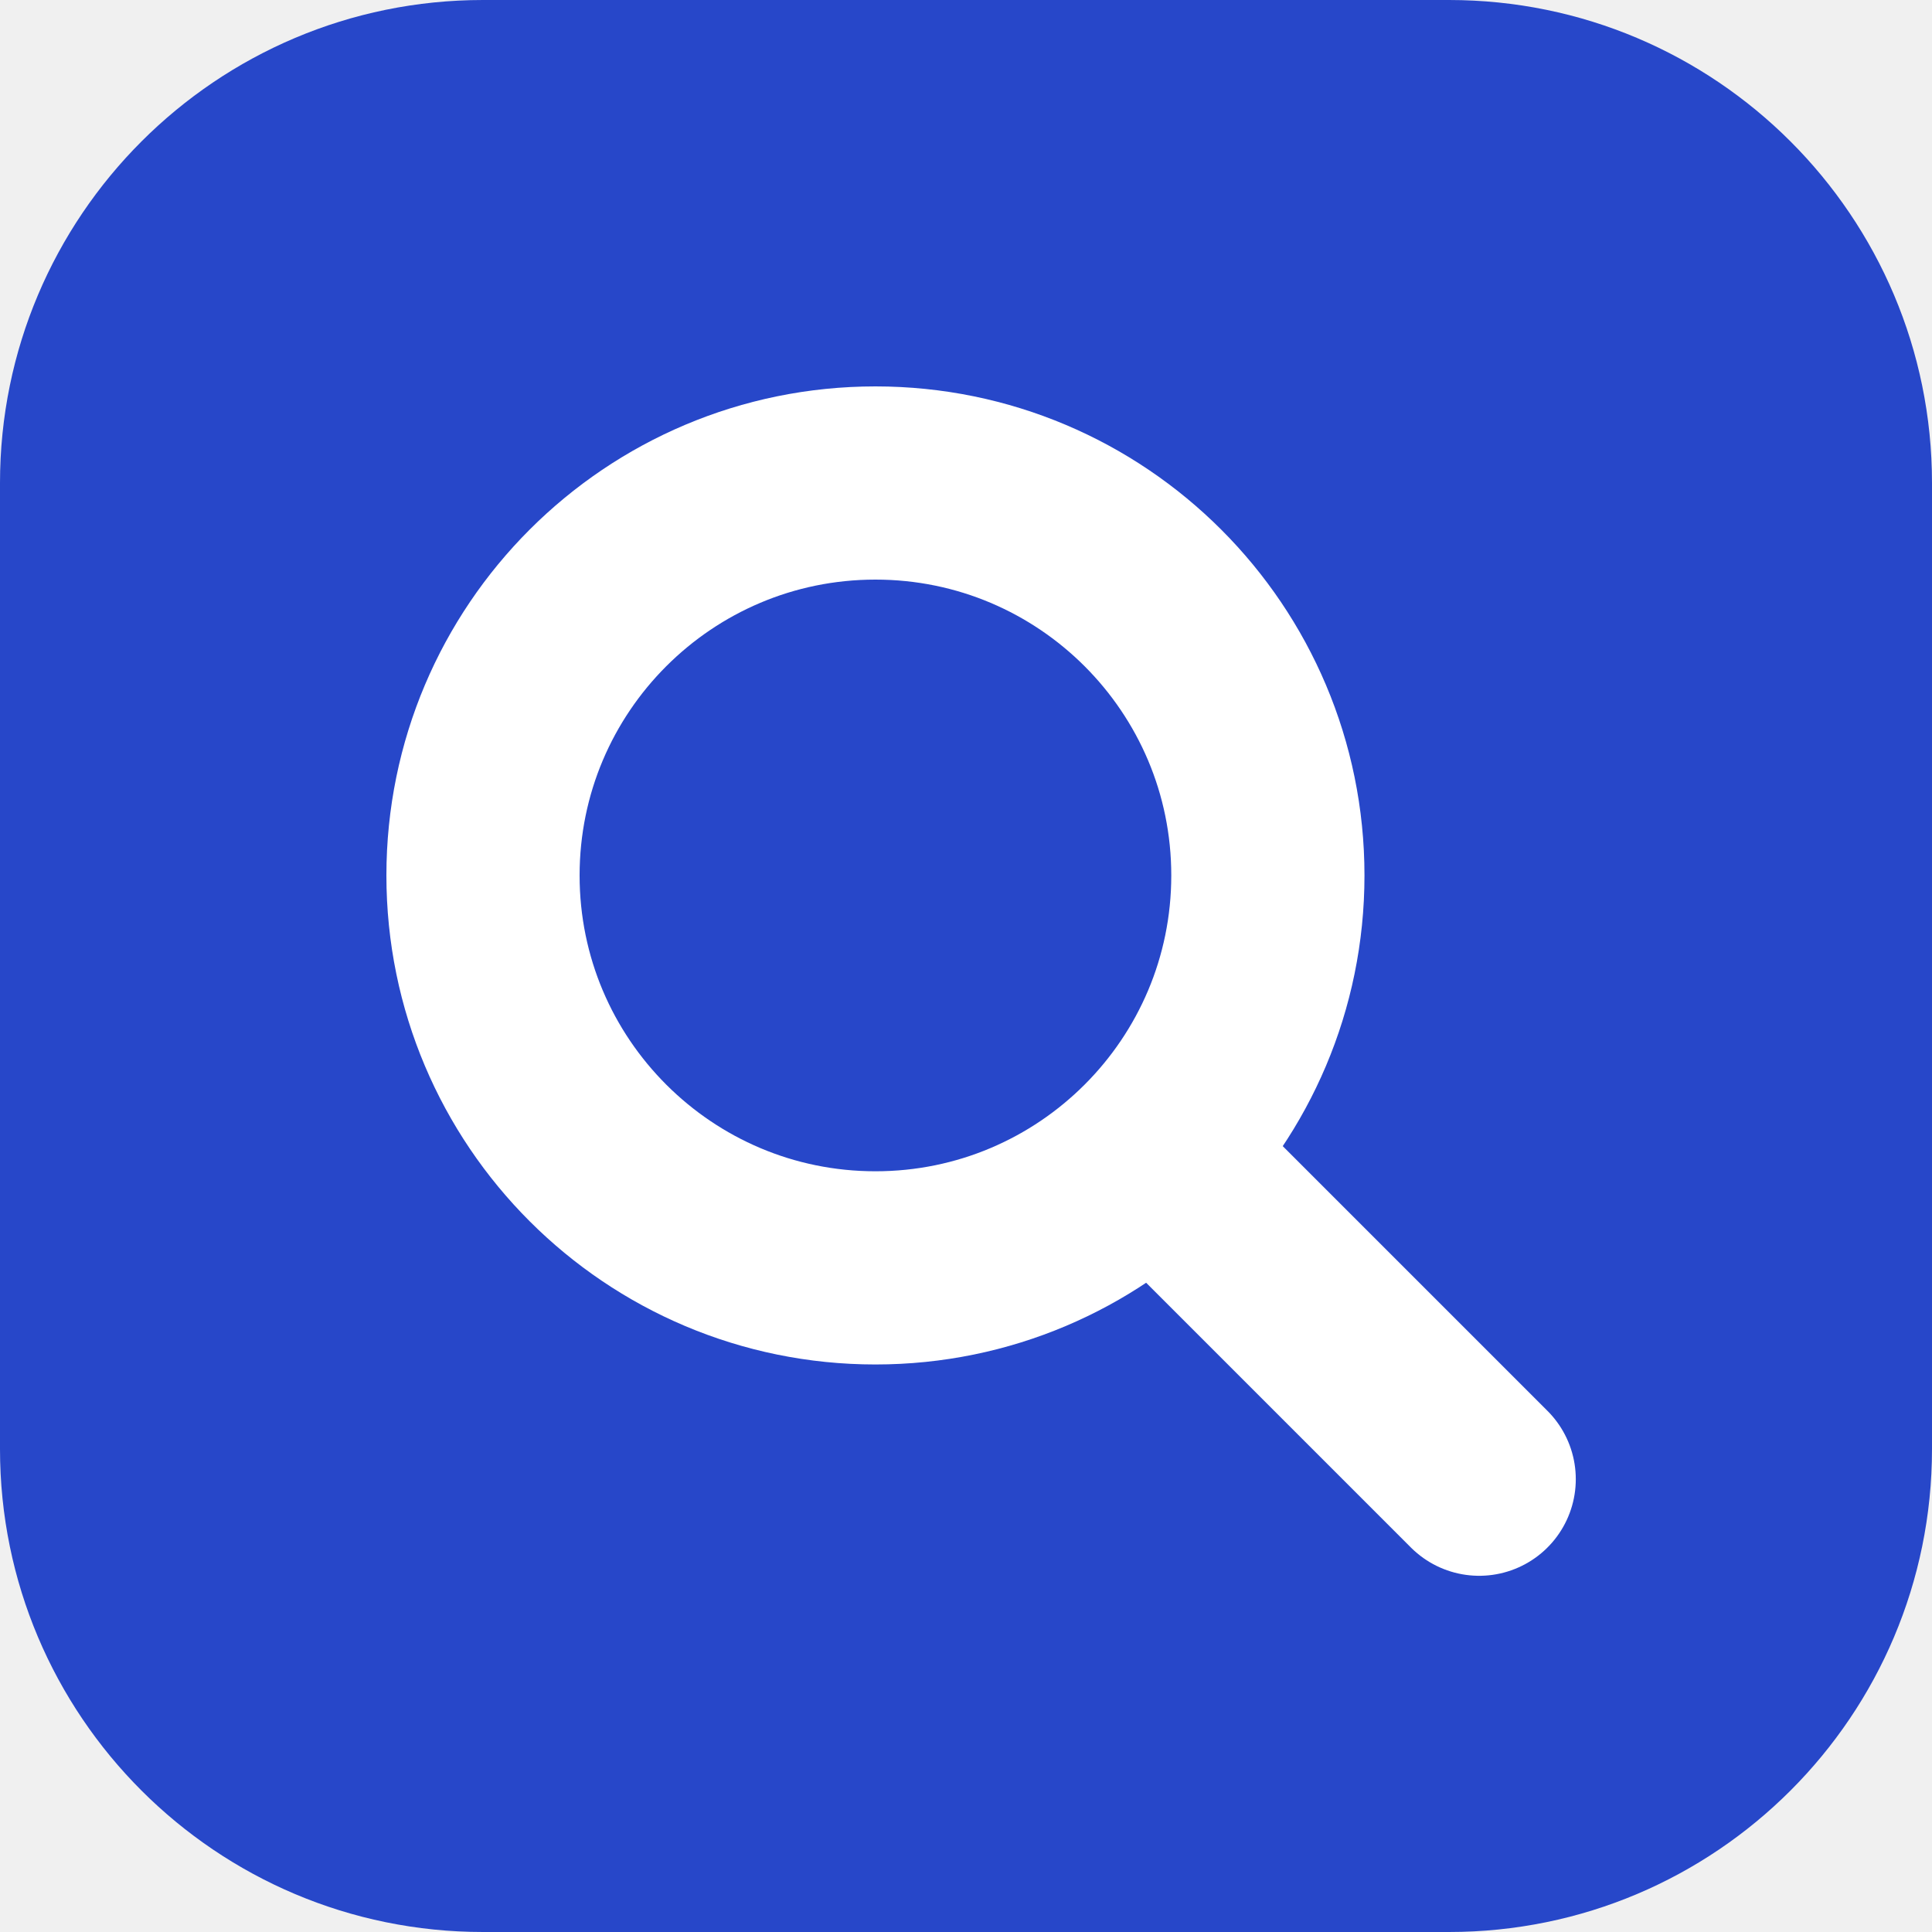
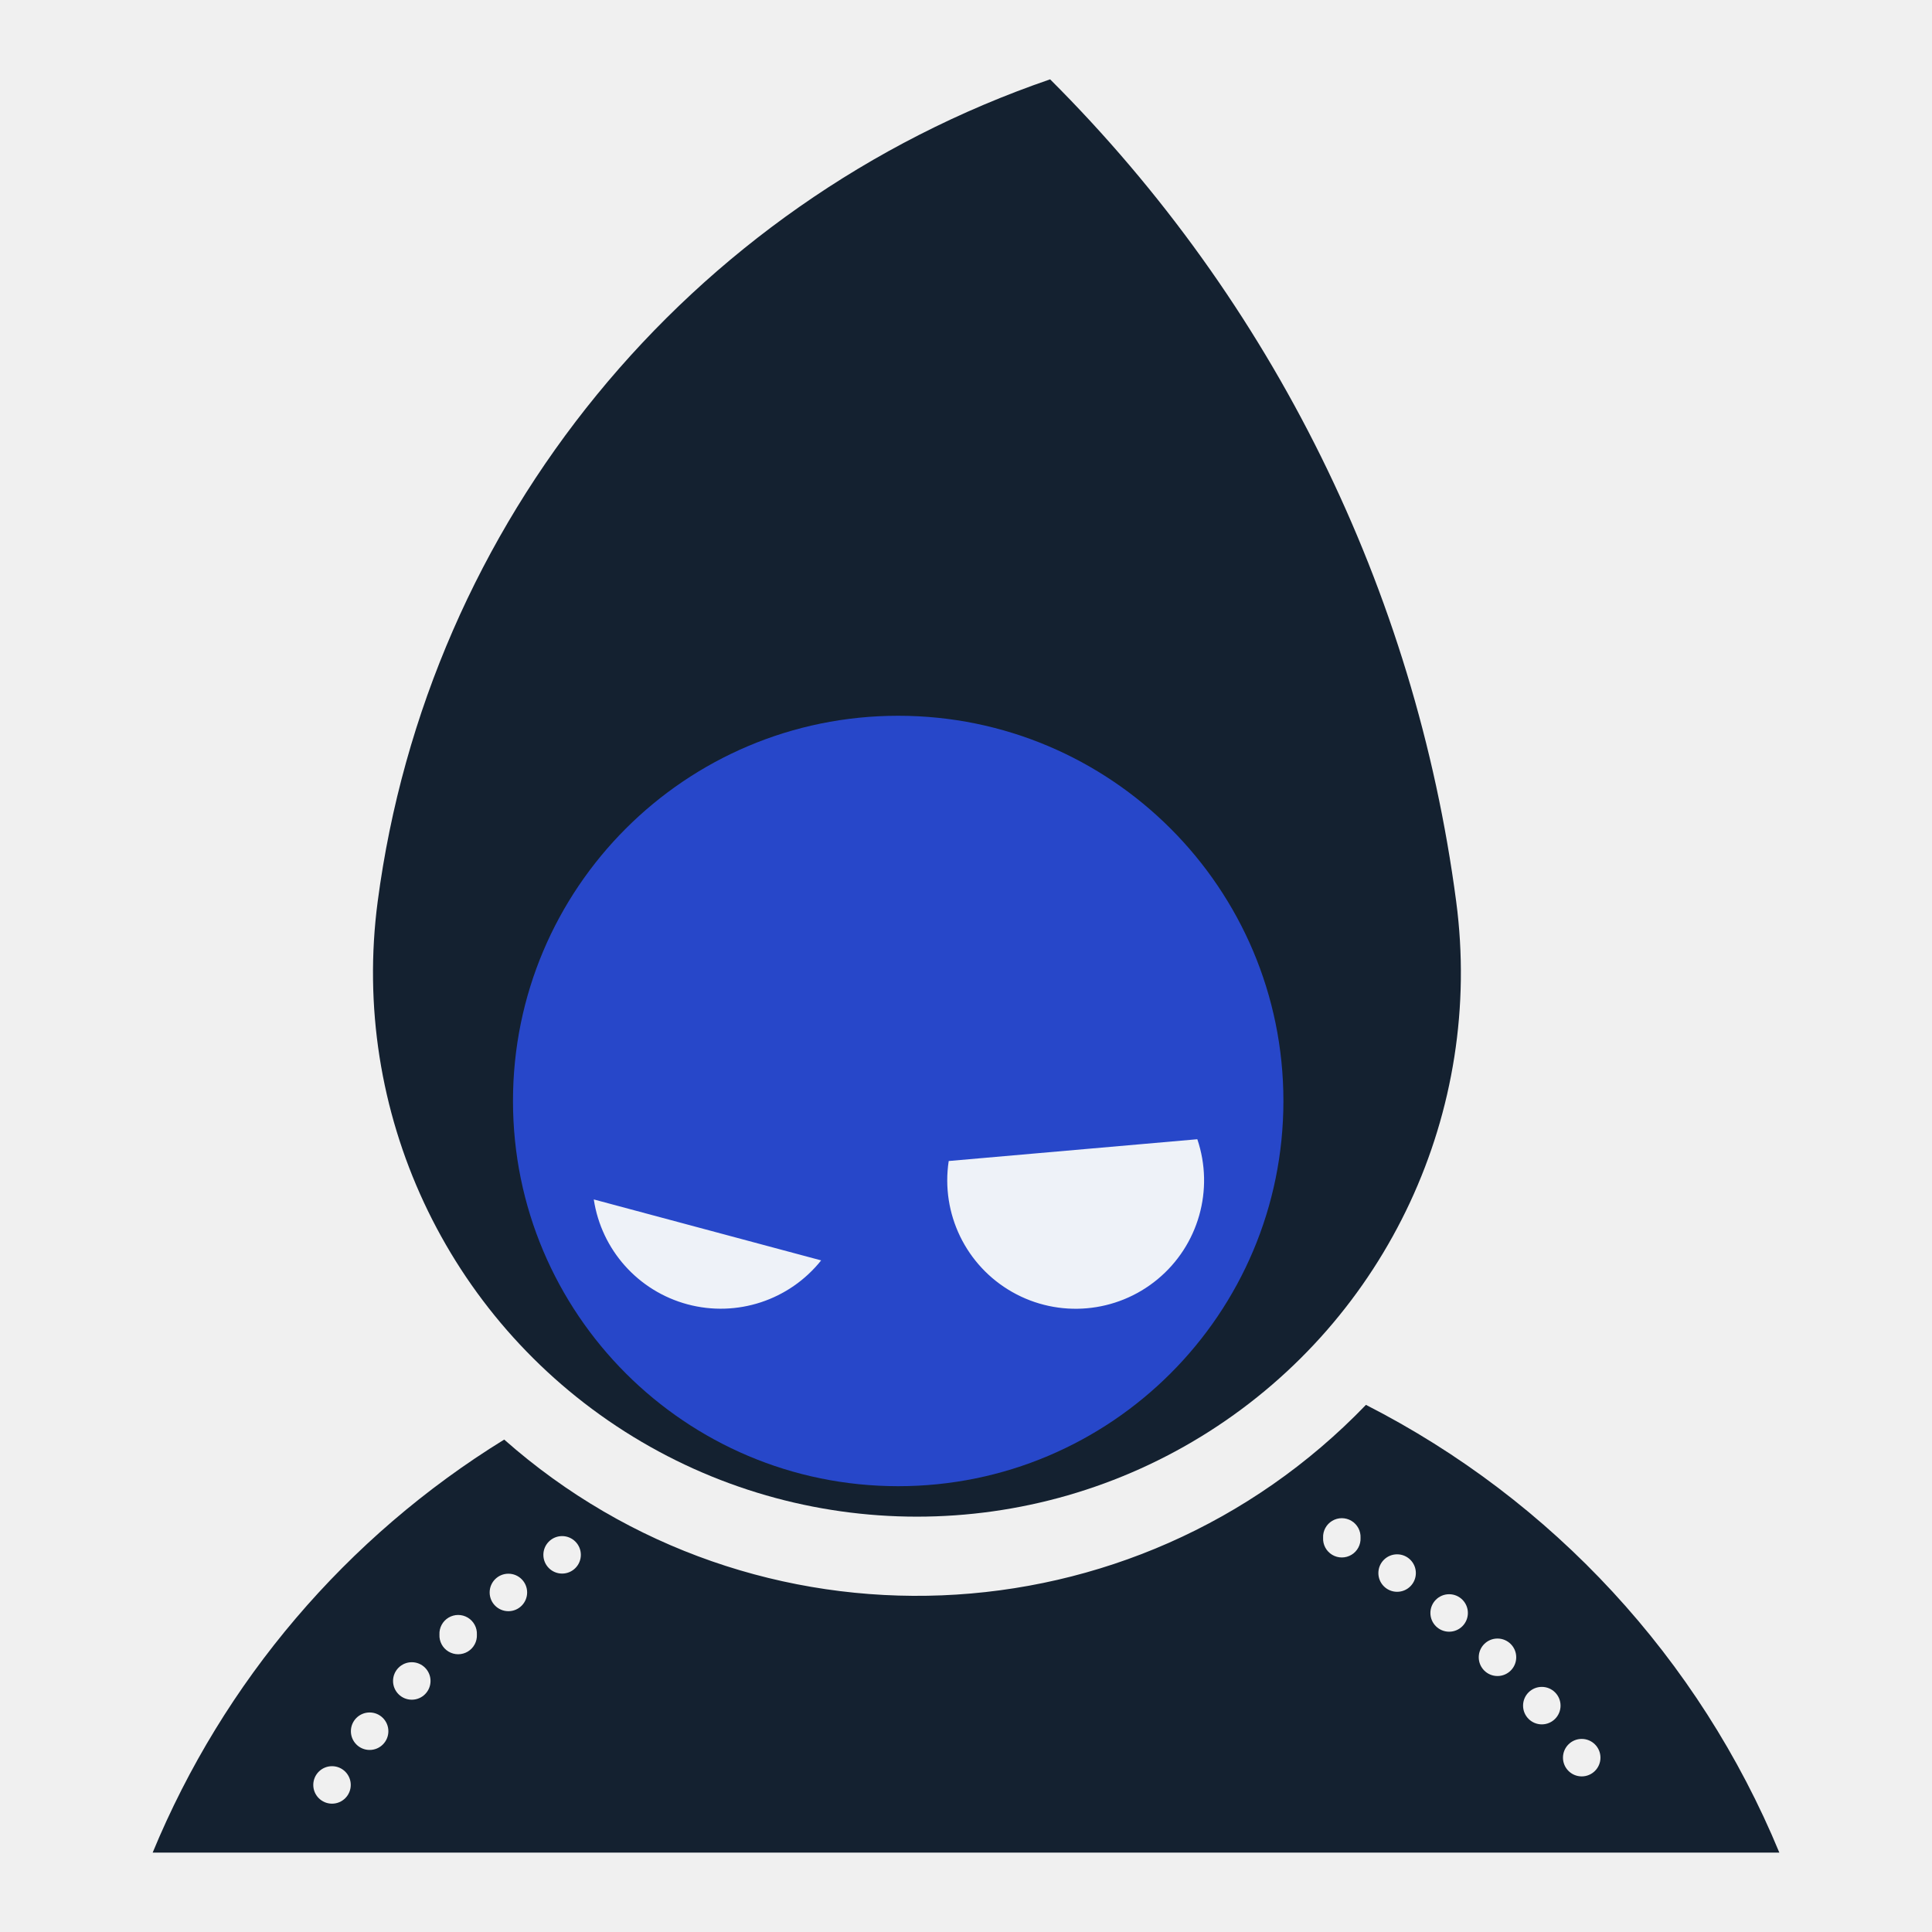
- <svg xmlns="http://www.w3.org/2000/svg" viewBox="0 0 32 32">
-   <rect width="32" height="32" rx="8" fill="#2747c9" />
-   <circle cx="14.5" cy="14.5" r="6.5" fill="none" stroke="#fff" stroke-width="3.2" />
-   <path d="M19.2 19.2 L24.5 24.5" stroke="#fff" stroke-width="3.2" stroke-linecap="round" />
+ <svg xmlns="http://www.w3.org/2000/svg" viewBox="-211.85 -224.7 446.37 446.37" role="img" aria-label="Quickben">
+   <style>.ink{fill:#142130}.night{fill:#2747c9}.eye{fill:#eef2f8}@media (prefers-color-scheme:dark){.ink{fill:#e3e8ee}}</style>
+   <path class="ink" fill-rule="evenodd" d="M-176.58 203.33 A203.33 203.33 0 0 1 -95.36 107.9 A144 144 0 0 0 103.74 99.88 A203.33 203.33 0 0 1 199.25 203.33 Z M-139.47 187.69 A4.33 4.33 0 1 1 -130.81 187.69 A4.33 4.33 0 1 1 -139.47 187.69 Z M93.84 130.6 A4.33 4.33 0 1 1 102.49 130.6 A4.33 4.33 0 1 1 93.84 130.6 Z M-130.78 175.28 A4.33 4.33 0 1 1 -122.12 175.28 A4.33 4.33 0 1 1 -130.78 175.28 Z M106.61 138.74 A4.33 4.33 0 1 1 115.27 138.74 A4.33 4.33 0 1 1 106.61 138.74 Z M-121.04 163.67 A4.33 4.33 0 1 1 -112.38 163.67 A4.33 4.33 0 1 1 -121.04 163.67 Z M118.63 147.96 A4.33 4.33 0 1 1 127.29 147.96 A4.33 4.33 0 1 1 118.63 147.96 Z M-110.32 152.96 A4.33 4.33 0 1 1 -101.67 152.96 A4.33 4.33 0 1 1 -110.32 152.96 Z M129.8 158.2 A4.33 4.33 0 1 1 138.46 158.2 A4.33 4.33 0 1 1 129.8 158.2 Z M-98.72 143.22 A4.33 4.33 0 1 1 -90.06 143.22 A4.33 4.33 0 1 1 -98.72 143.22 Z M140.04 169.37 A4.33 4.33 0 1 1 148.7 169.37 A4.33 4.33 0 1 1 140.04 169.37 Z M-86.31 134.53 A4.33 4.33 0 1 1 -77.65 134.53 A4.33 4.33 0 1 1 -86.31 134.53 Z M149.26 181.39 A4.33 4.33 0 1 1 157.92 181.39 A4.33 4.33 0 1 1 149.26 181.39 Z" />
+   <path class="ink" d="M124.59 -16.4 A125.67 125.67 0 1 1 -124.59 -16.4 A233 233 0 0 1 30.77 -206.37 A329 329 0 0 1 124.59 -16.4 Z" />
+   <path class="night" d="M-93.33 29.67 A89 89 0 1 1 84.67 29.67 A89 89 0 1 1 -93.33 29.67 Z" />
+   <path class="eye" d="M-74.66 52.42 L-22.13 66.5 A29.67 29.67 0 0 1 -74.66 52.42 Z M7.34 43.54 L64.78 38.51 A29.67 29.67 0 1 1 7.34 43.54 Z" />
</svg>
